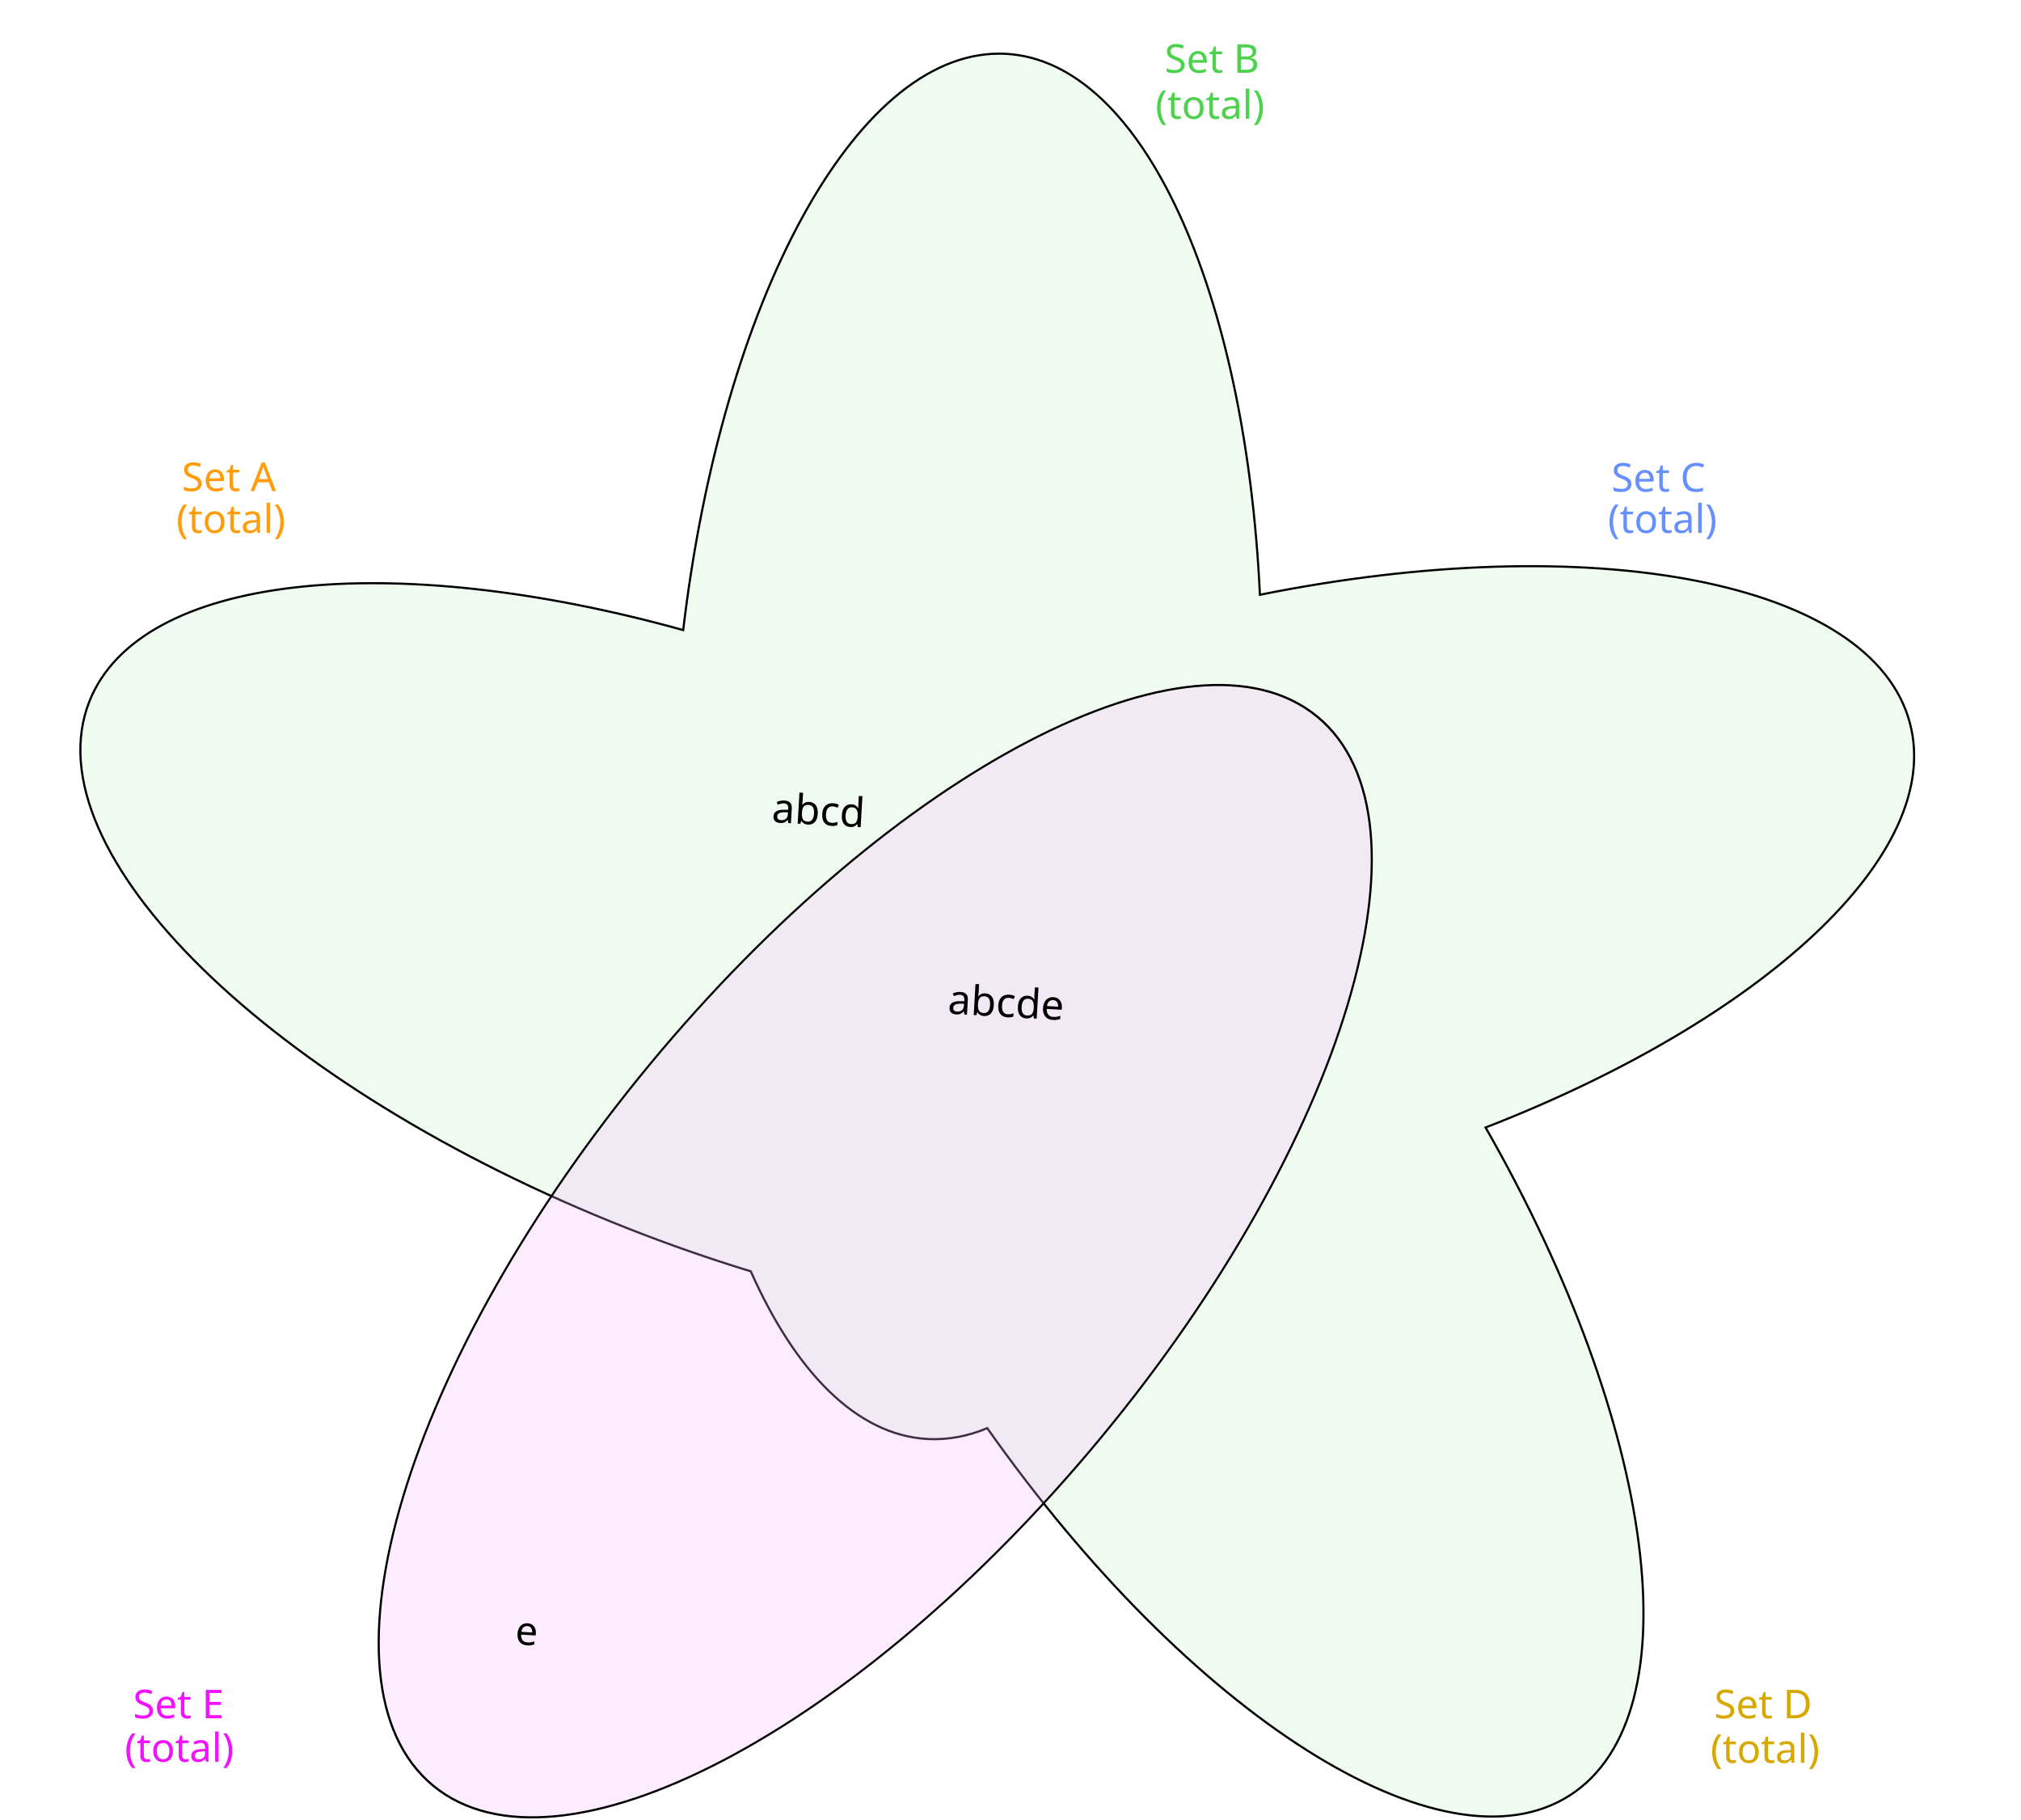
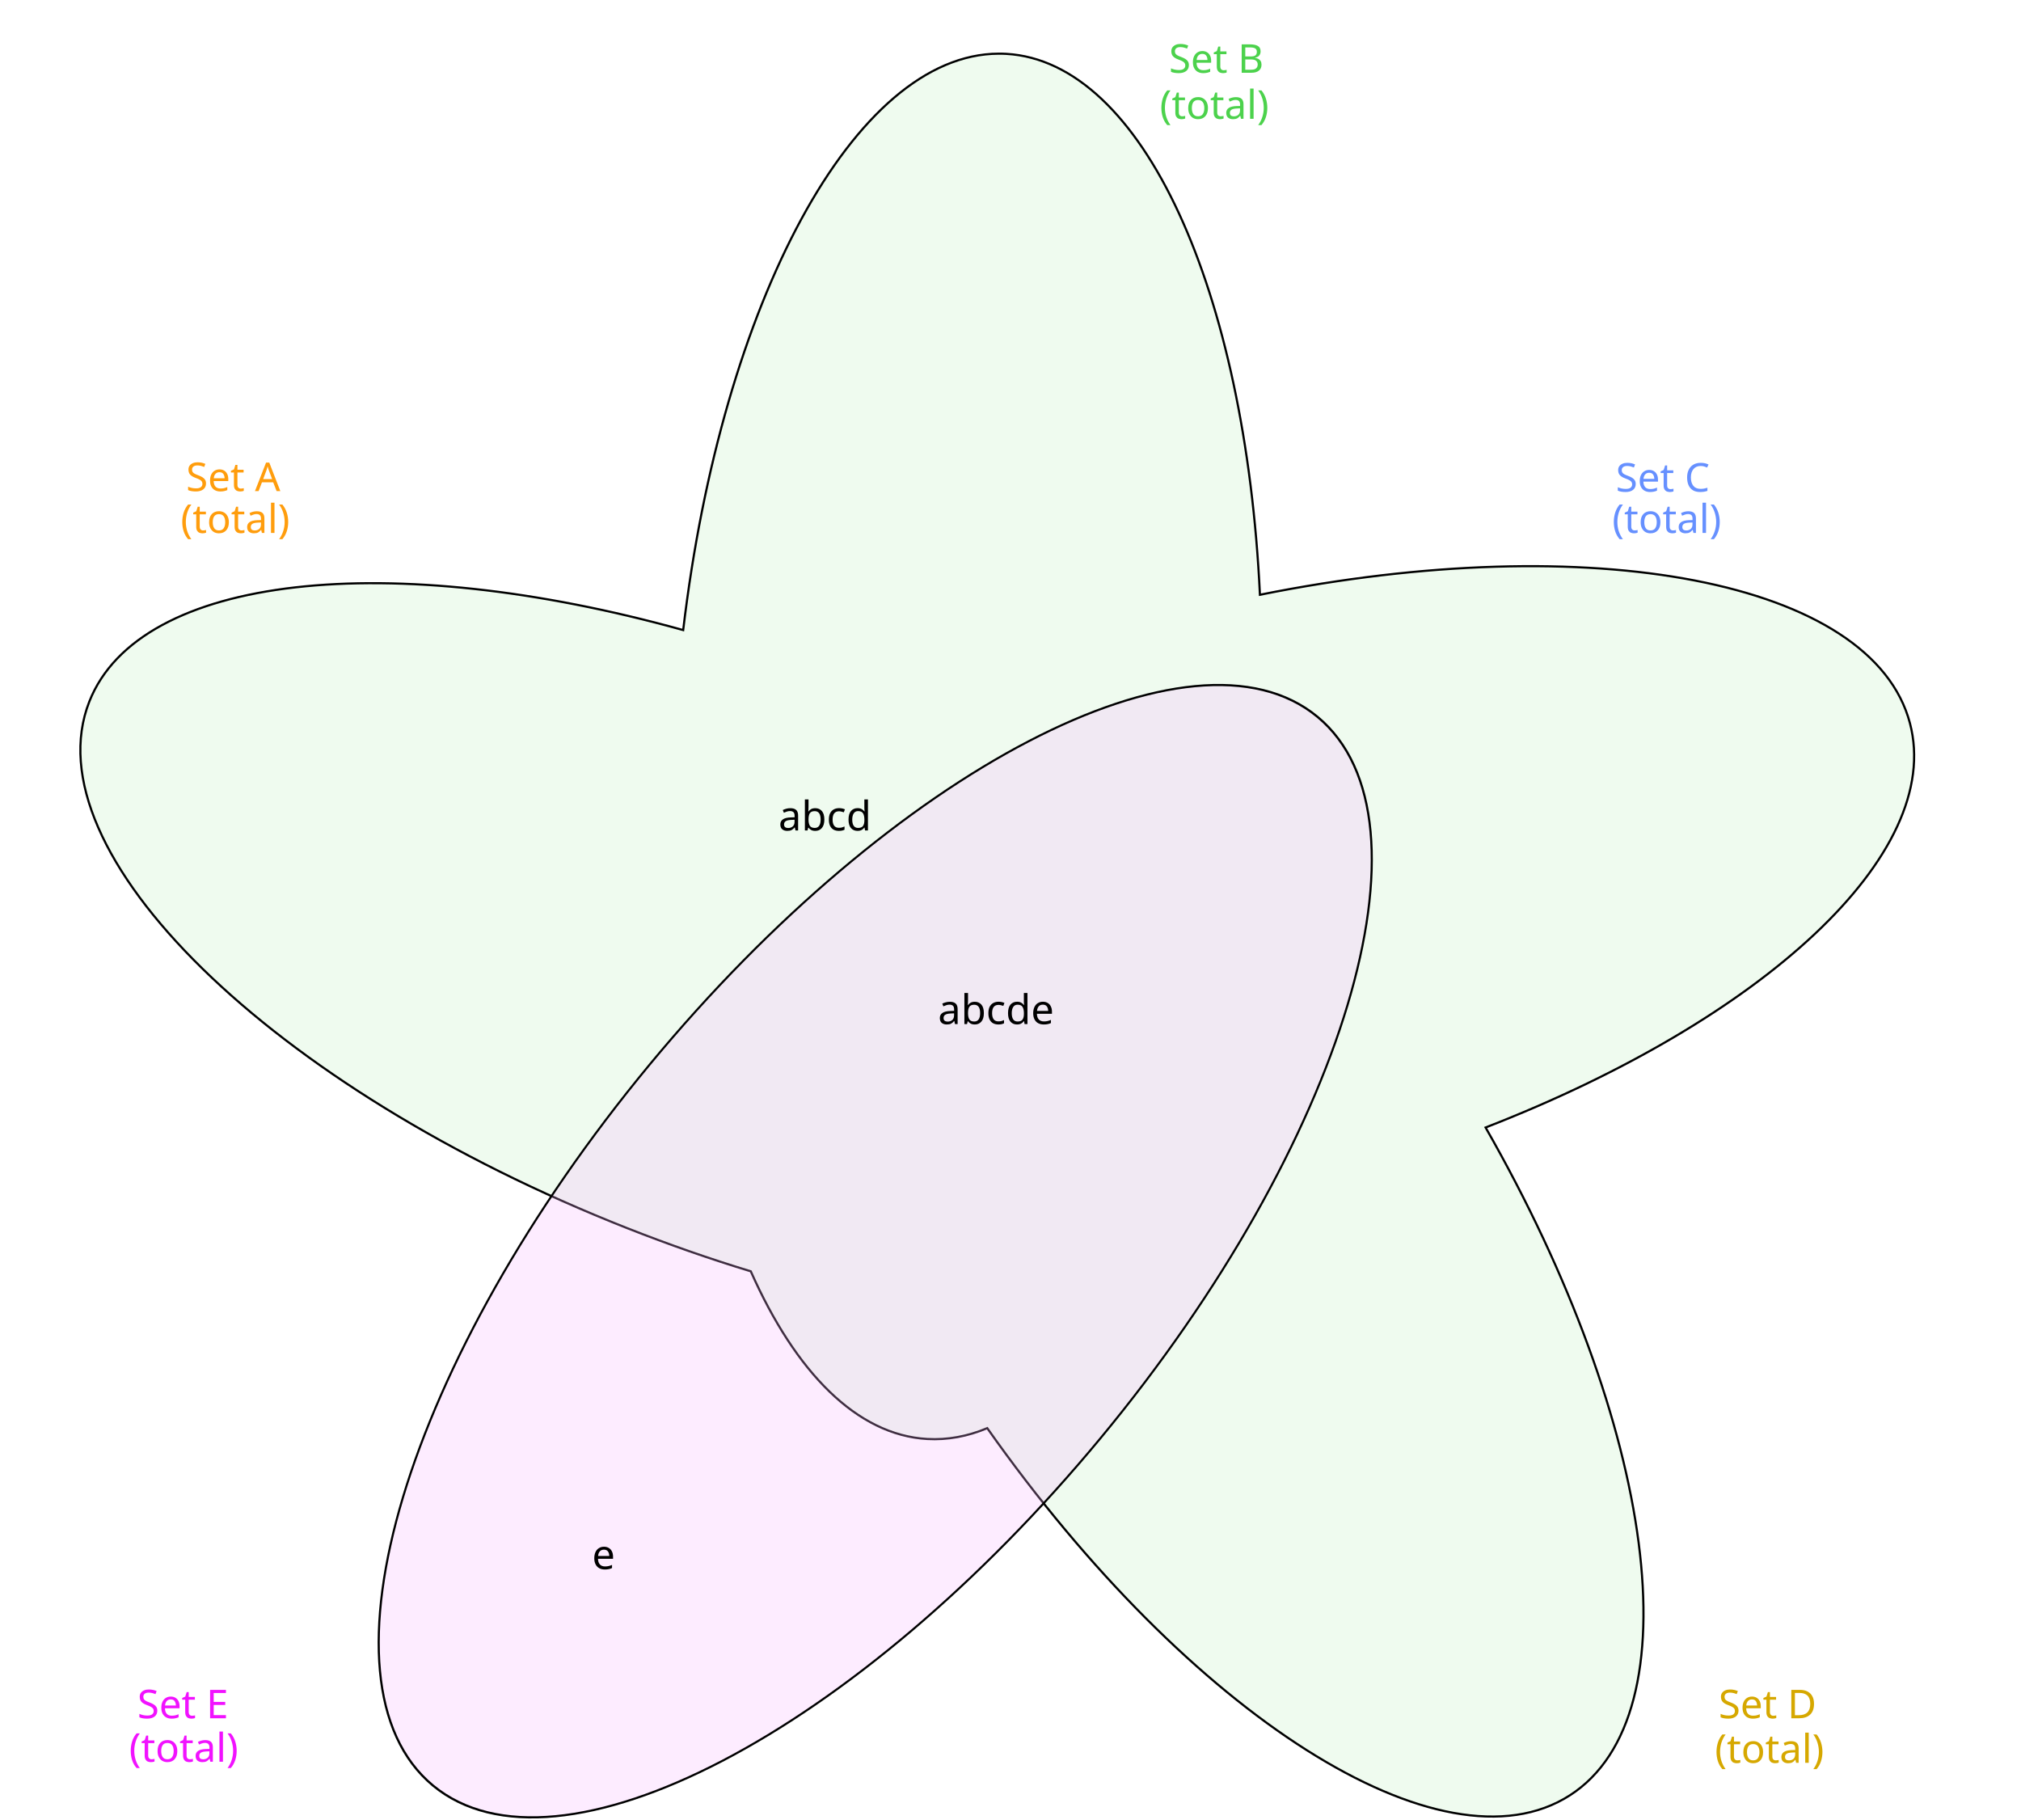
<svg xmlns="http://www.w3.org/2000/svg" xmlns:ns1="http://www.openswatchbook.org/uri/2009/osb" width="712" height="641" id="diagram" version="1.1">
  <defs id="defs4">
    <linearGradient id="linearGradient5351" ns1:paint="solid">
      <stop style="stop-color:#000000;stop-opacity:1;" offset="0" id="stop5353" />
    </linearGradient>
  </defs>
  <g id="layer1" transform="translate(-79.87914,108.5835)">
    <path style="fill:#a8e9a8;fill-opacity:0.184;stroke:#000000;stroke-width:0.756;stroke-linejoin:miter;stroke-miterlimit:4;stroke-opacity:1;stroke-dasharray:none" d="M 351.844 18.906 C 301.042 19.057 254.38 106.307 240.688 221.938 C 137.532 193.263 49.203 202.105 31.469 247.125 C 10.592 300.123 95.442 383.166 221 432.625 C 235.64 438.392 250.191 443.465 264.5 447.812 C 280.299 483.409 301.863 505.461 326.656 506.875 C 333.796 507.282 340.895 505.956 347.812 503.062 C 418.99 604.034 508.138 661.315 553.094 632.375 C 597.322 603.903 583.299 501.95 523.375 397.156 C 621.091 359.191 685.034 300.866 672.875 254.75 C 659.612 204.445 560.388 186.089 443.875 209.5 C 438.776 102.7 402.764 21.722 354.5 18.969 C 353.611 18.918 352.73 18.904 351.844 18.906 z " transform="translate(79.87914,-108.5835)" id="elipseB" />
    <path class="elipse" style="fill:#fab5ff;fill-opacity:0.254;stroke:#000000;stroke-width:0.486;stroke-linejoin:miter;stroke-miterlimit:4;stroke-opacity:1;stroke-dasharray:none" id="elipseE" d="m -251.401,157.342 c 0,83.021 -30.943,150.322 -69.114,150.322 -38.17,0 -69.114,-67.301 -69.114,-150.322 0,-83.021 30.943,-150.322 69.114,-150.322 38.17,0 69.114,67.301 69.114,150.322 z" transform="matrix(1.14952,0.9515866,-1.03652,1.25212,919.7543,440.1268)" />
-     <text xml:space="preserve" style="font-size:14px;font-style:normal;font-variant:normal;font-weight:normal;font-stretch:normal;text-align:start;line-height:125%;letter-spacing:0px;word-spacing:0px;writing-mode:lr-tb;text-anchor:start;fill:#000000;fill-opacity:1;stroke:none;font-family:Sans;-inkscape-font-specification:Sans" x="287.564" y="454.991" id="e" transform="matrix(0.9983828,0.05684918,-0.05684918,0.9983828,0,0)">
-       <tspan id="tspan5381" x="287.564" y="454.991">e</tspan>
+     <text id="abcd" x="354.131" y="183.954" style="line-height:0%;letter-spacing:0px;word-spacing:0px;fill:#000000;font-family:sans-serif" xml:space="preserve">
+       <tspan x="354.131" y="183.954" font-size="14.422px" style="font-size:14.422px;line-height:1.25;font-family:sans-serif" id="tspan50">abcd</tspan>
    </text>
-     <text xml:space="preserve" style="font-size:14.422px;font-style:normal;font-variant:normal;font-weight:normal;font-stretch:normal;text-align:start;line-height:125%;letter-spacing:0px;word-spacing:0px;writing-mode:lr-tb;text-anchor:start;fill:#000000;fill-opacity:1;stroke:none;font-family:Sans;-inkscape-font-specification:Sans" x="361.333" y="160.723" id="abcd" transform="matrix(0.9983828,0.05684918,-0.05684918,0.9983828,0,0)">
-       <tspan id="tspan43" x="361.333" y="160.723">abcd</tspan>
+     <text id="abcde" x="410.329" y="252.143" style="line-height:0%;font-family:sans-serif;letter-spacing:0px;word-spacing:0px;fill:#000000" xml:space="preserve">
+       <tspan x="410.329" y="252.143" font-family="sans-serif" font-size="14.422px" style="line-height:1.25" id="tspan53">abcde</tspan>
    </text>
-     <text xml:space="preserve" style="font-size:14.422px;font-style:normal;font-variant:normal;font-weight:normal;font-stretch:normal;text-align:start;line-height:125%;letter-spacing:0px;word-spacing:0px;writing-mode:lr-tb;text-anchor:start;fill:#000000;fill-opacity:1;stroke:none;font-family:Sans;-inkscape-font-specification:Sans" x="427.087" y="224.515" id="abcde" transform="matrix(0.9983828,0.05684918,-0.05684918,0.9983828,0,0)">
-       <tspan id="tspan46" x="427.087" y="224.515">abcde</tspan>
+     <text id="labelE" x="149.633" y="496.666" fill="#f112ff" text-align="center" style="line-height:0%;font-family:sans-serif;letter-spacing:0px;word-spacing:0px;text-anchor:middle" xml:space="preserve">
+       <tspan x="152.094" y="496.666" font-family="sans-serif" font-size="14px" style="line-height:1.25" id="tspan108">     Set E     </tspan>
    </text>
-     <text xml:space="preserve" style="font-size:14px;font-style:normal;font-weight:normal;text-align:center;line-height:125%;letter-spacing:0px;word-spacing:0px;text-anchor:middle;fill:#f112ff;fill-opacity:1;stroke:none;font-family:Sans" x="149.633" y="496.666" id="labelE">
-       <tspan id="tspan3054" x="151.861" y="496.666">     Set E     </tspan>
+     <text id="labelD" x="707.913" y="496.666" fill="#d6a800" text-align="center" style="line-height:0%;font-family:sans-serif;letter-spacing:0px;word-spacing:0px;text-anchor:middle" xml:space="preserve">
+       <tspan x="710.374" y="496.666" font-family="sans-serif" font-size="14px" style="line-height:1.25" id="tspan111">     Set D     </tspan>
    </text>
-     <text xml:space="preserve" style="font-size:14px;font-style:normal;font-weight:normal;text-align:center;line-height:125%;letter-spacing:0px;word-spacing:0px;text-anchor:middle;fill:#d6a800;fill-opacity:1;stroke:none;font-family:Sans" x="707.913" y="496.666" id="labelD">
-       <tspan id="tspan3054-7" x="710.142" y="496.666">     Set D     </tspan>
+     <text id="labelA" x="167.379" y="64.394" fill="#ff9d0d" text-align="center" style="line-height:0%;font-family:sans-serif;letter-spacing:0px;word-spacing:0px;text-anchor:middle" xml:space="preserve">
+       <tspan x="169.84" y="64.394" font-family="sans-serif" font-size="14px" style="line-height:1.25" id="tspan114">     Set A     </tspan>
    </text>
-     <text xml:space="preserve" style="font-size:14px;font-style:normal;font-weight:normal;text-align:center;line-height:125%;letter-spacing:0px;word-spacing:0px;text-anchor:middle;fill:#ff9d0d;fill-opacity:1;stroke:none;font-family:Sans" x="167.379" y="64.394" id="labelA">
-       <tspan id="tspan3054-4" x="169.608" y="64.394">     Set A     </tspan>
+     <text id="labelC" x="669.197" y="64.586" fill="#6690ff" text-align="center" style="line-height:0%;font-family:sans-serif;letter-spacing:0px;word-spacing:0px;text-anchor:middle" xml:space="preserve">
+       <tspan x="671.658" y="64.586" font-family="sans-serif" font-size="14px" style="line-height:1.25" id="tspan117">     Set C    </tspan>
    </text>
-     <text xml:space="preserve" style="font-size:14px;font-style:normal;font-weight:normal;text-align:center;line-height:125%;letter-spacing:0px;word-spacing:0px;text-anchor:middle;fill:#6690ff;fill-opacity:1;stroke:none;font-family:Sans" x="669.197" y="64.586" id="labelC">
-       <tspan id="tspan3054-8" x="671.426" y="64.586">     Set C    </tspan>
+     <text id="labelB" x="513.72" y="-82.959" fill="#4cd24c" text-align="center" style="line-height:0%;font-family:sans-serif;letter-spacing:0px;word-spacing:0px;text-anchor:middle" xml:space="preserve">
+       <tspan x="516.181" y="-82.959" font-family="sans-serif" font-size="14px" style="line-height:1.25" id="tspan120">     Set B     </tspan>
    </text>
-     <text xml:space="preserve" style="font-size:14px;font-style:normal;font-weight:normal;text-align:center;line-height:125%;letter-spacing:0px;word-spacing:0px;text-anchor:middle;fill:#4cd24c;fill-opacity:1;stroke:none;font-family:Sans" x="513.72" y="-82.959" id="labelB">
-       <tspan id="tspan3054-45" x="515.949" y="-82.959">     Set B     </tspan>
+     <text id="totalE" x="151.751" y="511.981" fill="#f112ff" text-align="center" style="line-height:0%;font-family:sans-serif;letter-spacing:0px;word-spacing:0px;text-anchor:middle" xml:space="preserve">
+       <tspan x="154.212" y="511.981" font-family="sans-serif" font-size="14px" style="line-height:1.25" id="tspan123">   (total)    </tspan>
    </text>
-     <text xml:space="preserve" style="font-size:14px;font-style:normal;font-weight:normal;text-align:center;line-height:125%;letter-spacing:0px;word-spacing:0px;text-anchor:middle;fill:#f112ff;fill-opacity:1;stroke:none;font-family:Sans" x="151.751" y="511.981" id="totalE">
-       <tspan id="tspan3054-5" x="153.98" y="511.981">   (total)    </tspan>
+     <text id="totalD" x="708.603" y="512.364" fill="#d6a800" text-align="center" style="line-height:0%;font-family:sans-serif;letter-spacing:0px;word-spacing:0px;text-anchor:middle" xml:space="preserve">
+       <tspan x="711.063" y="512.364" font-family="sans-serif" font-size="14px" style="line-height:1.25" id="tspan126">     (total)     </tspan>
    </text>
-     <text xml:space="preserve" style="font-size:14px;font-style:normal;font-weight:normal;text-align:center;line-height:125%;letter-spacing:0px;word-spacing:0px;text-anchor:middle;fill:#d6a800;fill-opacity:1;stroke:none;font-family:Sans" x="708.603" y="512.364" id="totalD">
-       <tspan id="tspan3054-7-8" x="710.831" y="512.364">     (total)     </tspan>
+     <text id="totalC" x="670.603" y="79.13" fill="#6690ff" text-align="center" style="line-height:0%;font-family:sans-serif;letter-spacing:0px;word-spacing:0px;text-anchor:middle" xml:space="preserve">
+       <tspan x="673.063" y="79.13" font-family="sans-serif" font-size="14px" style="line-height:1.25" id="tspan129">     (total)    </tspan>
    </text>
-     <text xml:space="preserve" style="font-size:14px;font-style:normal;font-weight:normal;text-align:center;line-height:125%;letter-spacing:0px;word-spacing:0px;text-anchor:middle;fill:#6690ff;fill-opacity:1;stroke:none;font-family:Sans" x="670.603" y="79.13" id="totalC">
-       <tspan id="tspan3054-8-7" x="672.831" y="79.13">     (total)    </tspan>
+     <text id="totalB" x="513.028" y="-66.743" fill="#4cd24c" text-align="center" style="line-height:0%;font-family:sans-serif;letter-spacing:0px;word-spacing:0px;text-anchor:middle" xml:space="preserve">
+       <tspan x="515.489" y="-66.743" font-family="sans-serif" font-size="14px" style="line-height:1.25" id="tspan132">     (total)     </tspan>
    </text>
-     <text xml:space="preserve" style="font-size:14px;font-style:normal;font-weight:normal;text-align:center;line-height:125%;letter-spacing:0px;word-spacing:0px;text-anchor:middle;fill:#4cd24c;fill-opacity:1;stroke:none;font-family:Sans" x="513.028" y="-66.743" id="totalB">
-       <tspan id="tspan3054-45-2" x="515.257" y="-66.743">     (total)     </tspan>
+     <text id="totalA" x="168.092" y="79.13" fill="#ff9d0d" text-align="center" style="line-height:0%;font-family:sans-serif;letter-spacing:0px;word-spacing:0px;text-anchor:middle" xml:space="preserve">
+       <tspan x="170.553" y="79.13" font-family="sans-serif" font-size="14px" style="line-height:1.25" id="tspan135">     (total)     </tspan>
    </text>
-     <text xml:space="preserve" style="font-size:14px;font-style:normal;font-weight:normal;text-align:center;line-height:125%;letter-spacing:0px;word-spacing:0px;text-anchor:middle;fill:#ff9d0d;fill-opacity:1;stroke:none;font-family:Sans" x="168.092" y="79.13" id="totalA">
-       <tspan id="tspan3054-4-8" x="170.32" y="79.13">     (total)     </tspan>
+     <text id="e" x="288.448" y="444.119" style="line-height:0%;letter-spacing:0px;word-spacing:0px;fill:#000000;font-family:sans-serif" xml:space="preserve">
+       <tspan x="288.448" y="444.119" font-size="14.422px" style="font-size:14.422px;line-height:1.25;font-family:sans-serif" id="tspan77-9">e</tspan>
    </text>
  </g>
</svg>
